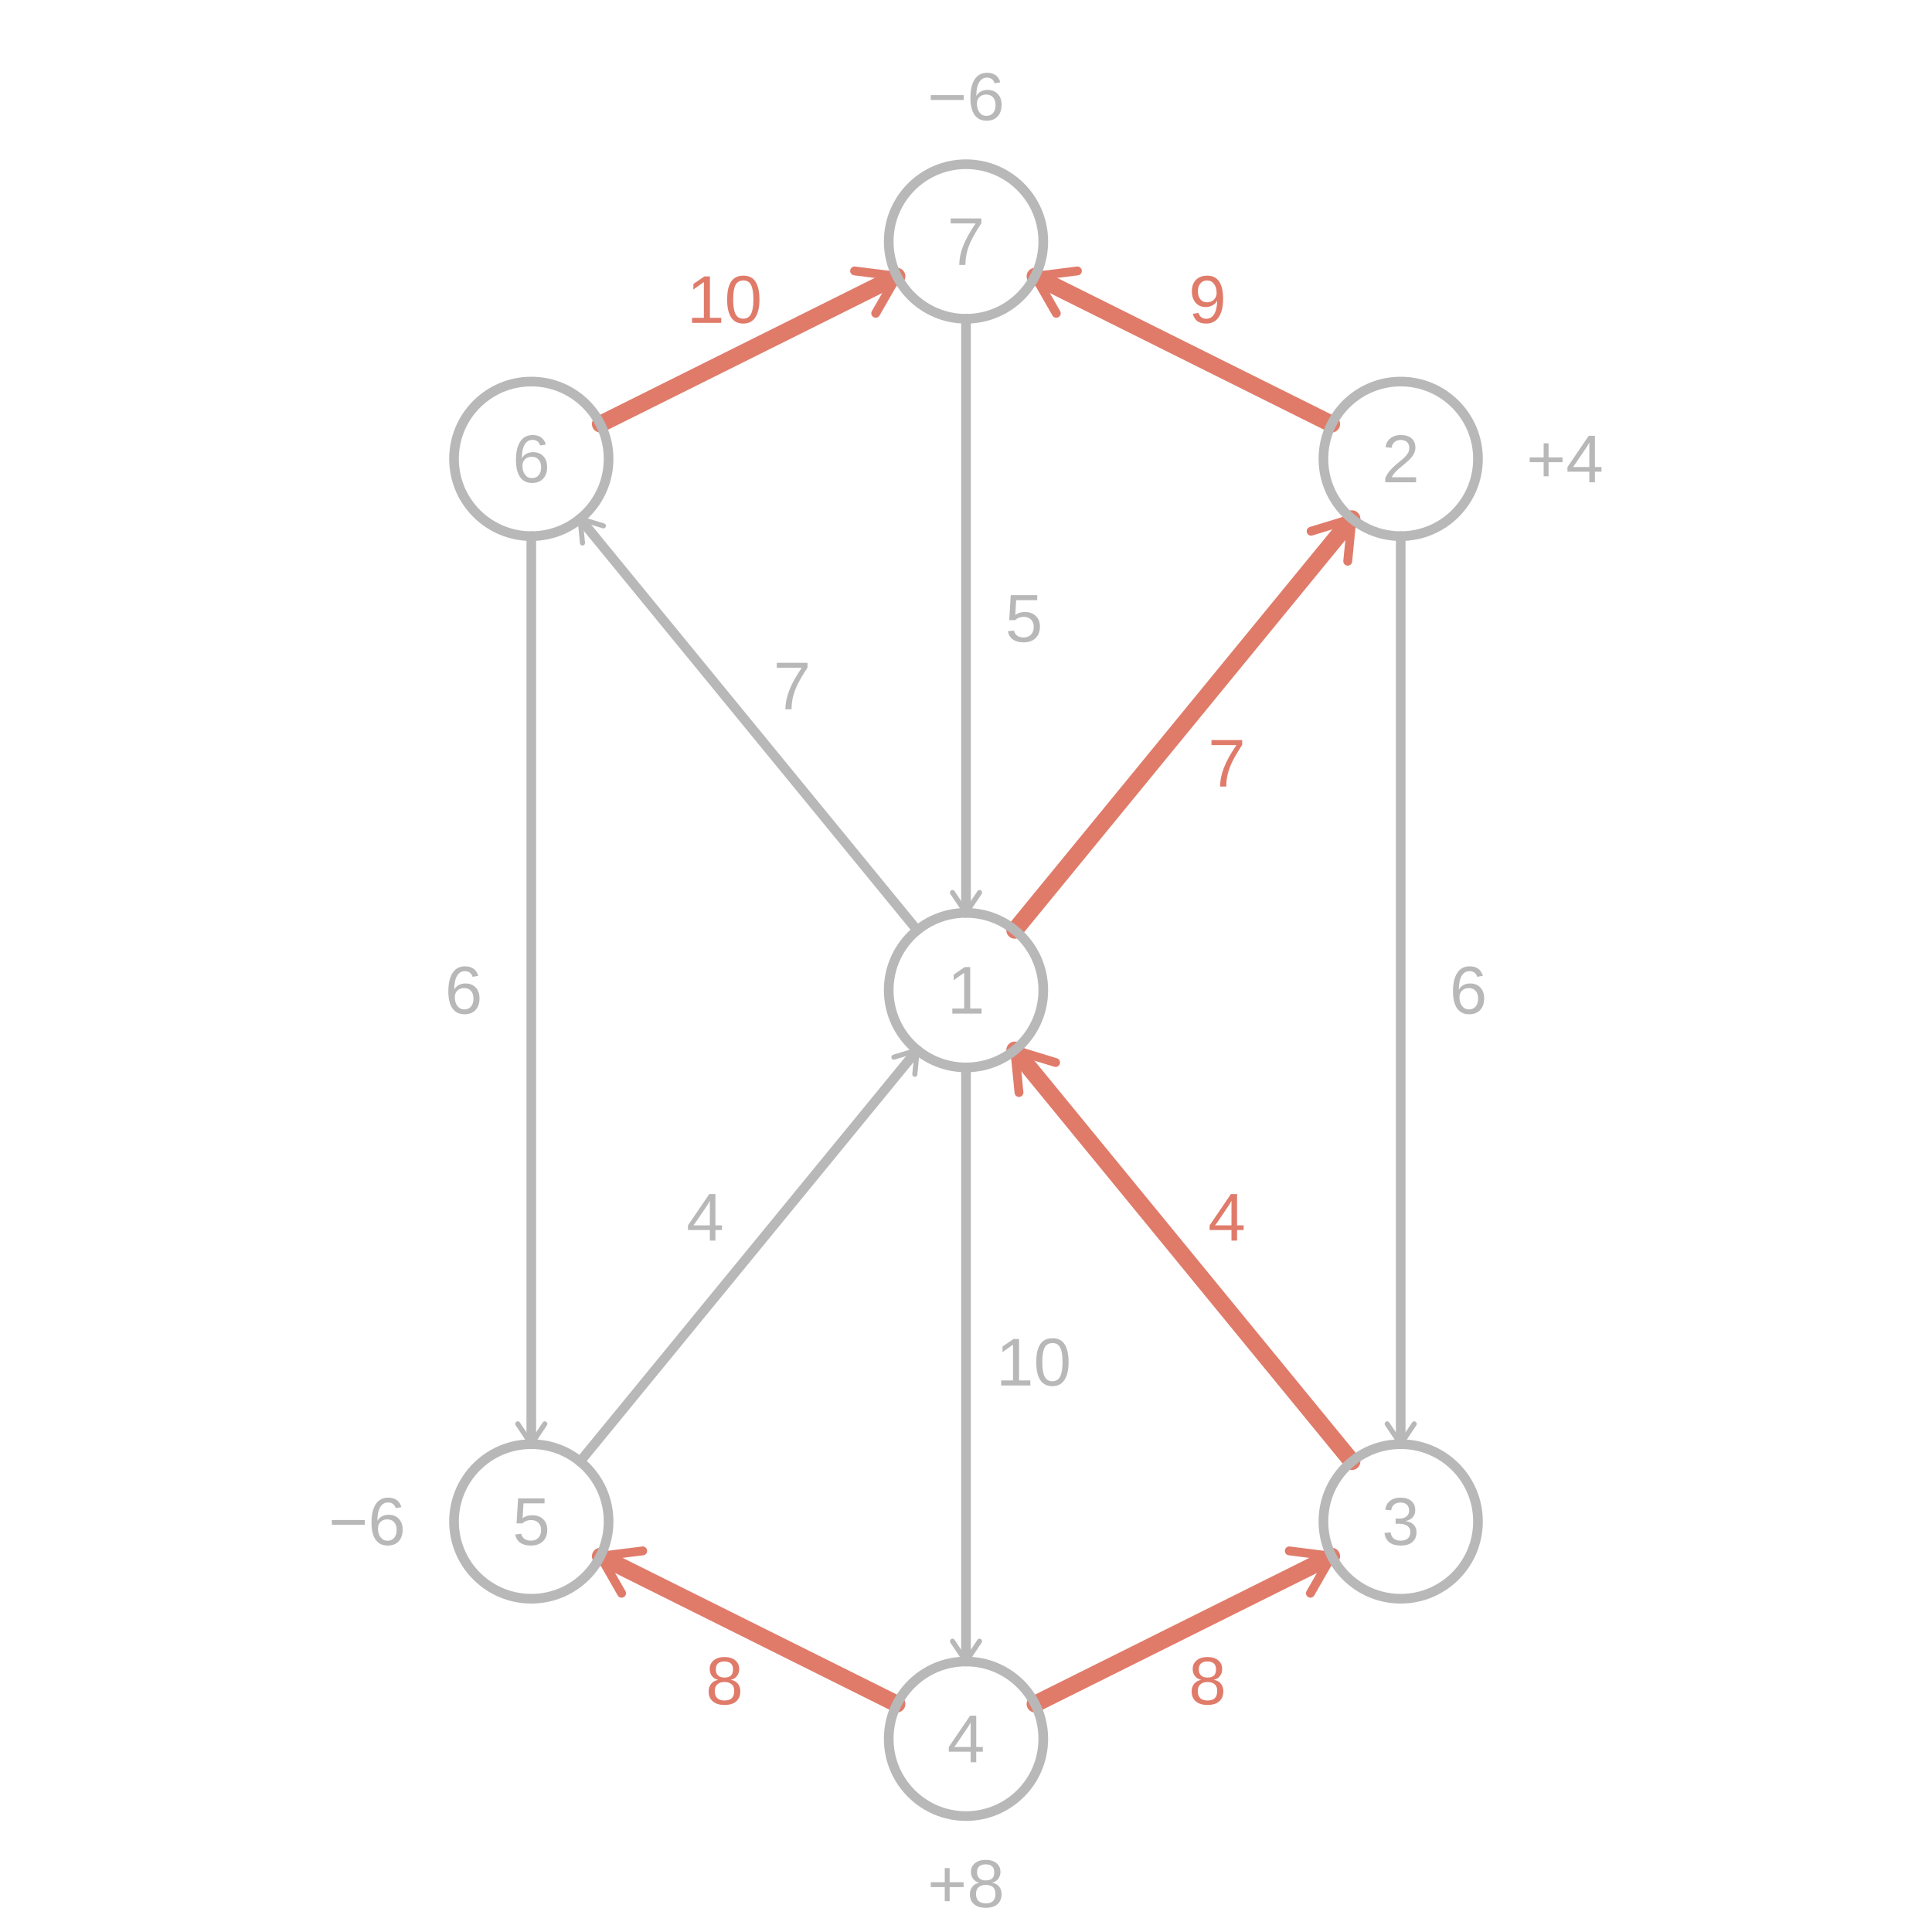
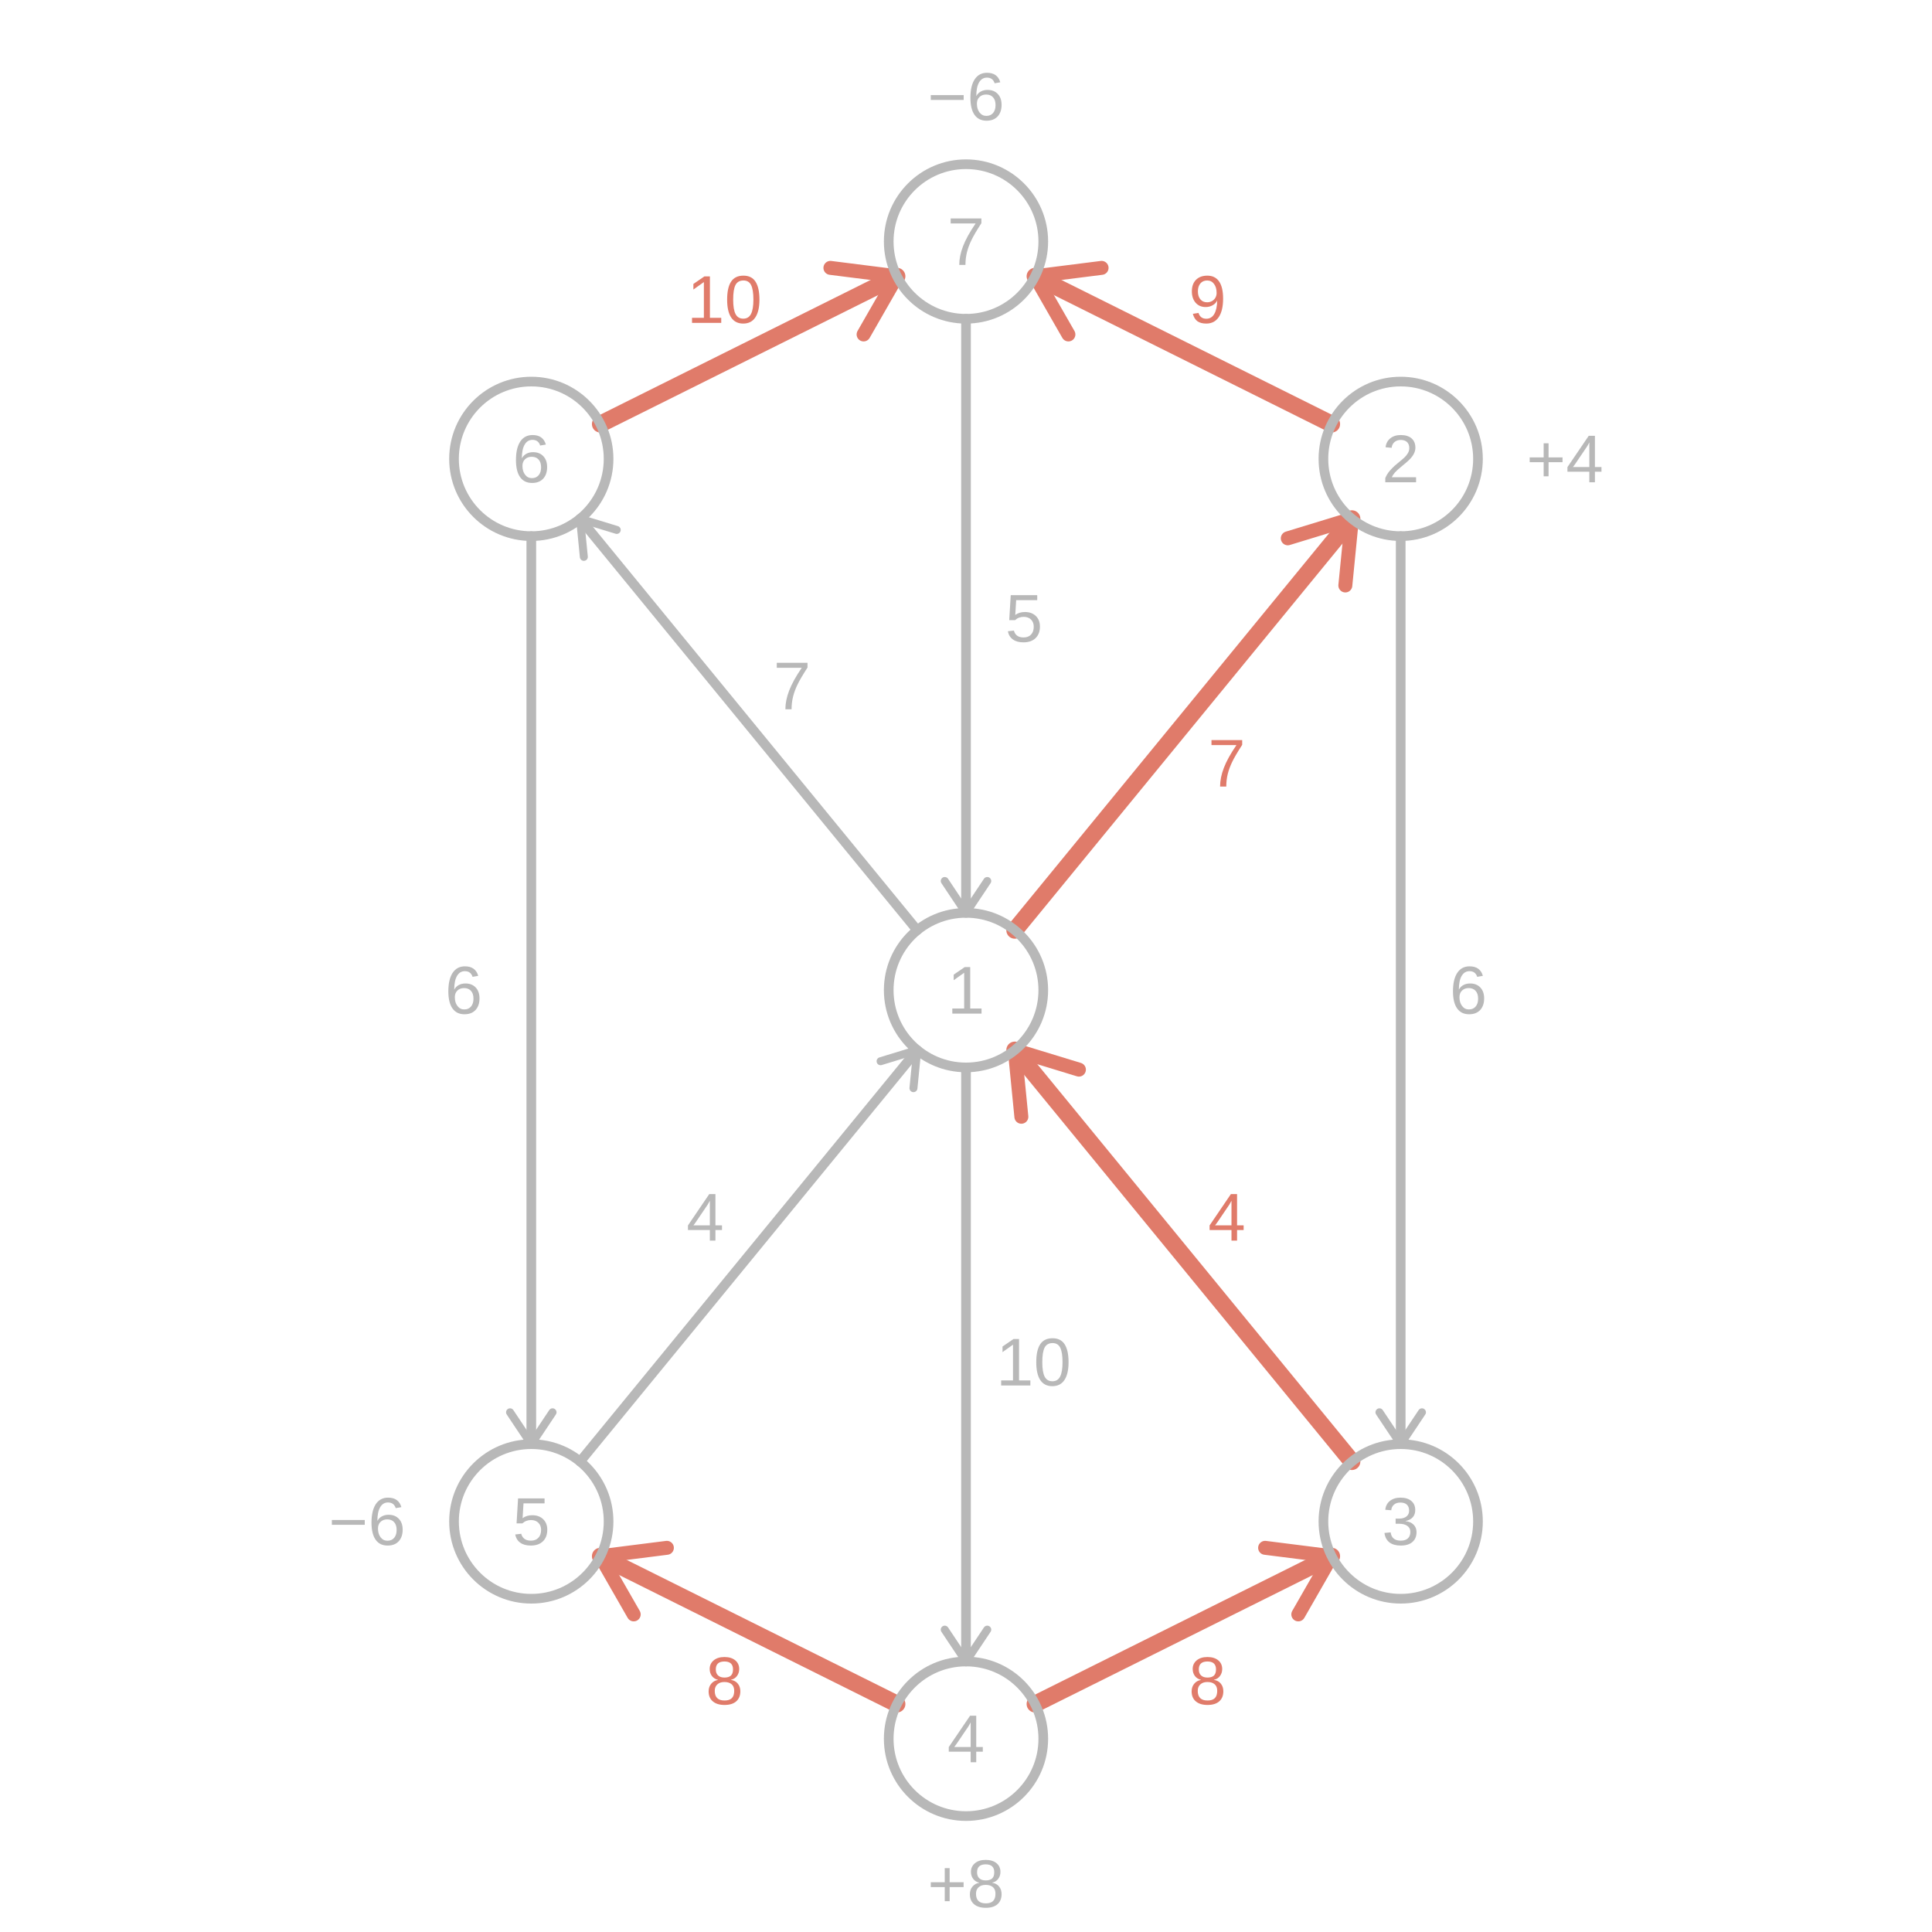
<svg xmlns="http://www.w3.org/2000/svg" width="400" height="400" viewBox="0 0 400 400">
  <style> text{font-family:"Helvetica Neue",Arial,sans-serif;fill:#b8b8b8;text-anchor:middle;dominant-baseline:central} .t{font-size:14px} .ti{font-size:14px;font-style:italic} .th{font-size:14px;font-weight:500} </style>
  <defs>
-     <marker id="arrow" viewBox="0 0 10 10" refX="8" refY="5" markerWidth="3.5" markerHeight="3.5" orient="auto-start-reverse">
+     <marker id="arrow" viewBox="0 0 10 10" refX="8" refY="5" markerWidth="5.5" markerHeight="5.5" orient="auto-start-reverse">
      <path d="M2 1L8 5L2 9" fill="none" stroke="#b8b8b8" stroke-width="1.5" stroke-linecap="round" stroke-linejoin="round" />
    </marker>
-     <marker id="arrowr" viewBox="0 0 10 10" refX="8" refY="5" markerWidth="3.5" markerHeight="3.5" orient="auto-start-reverse">
+     <marker id="arrowr" viewBox="0 0 10 10" refX="8" refY="5" markerWidth="5.5" markerHeight="5.5" orient="auto-start-reverse">
      <path d="M2 1L8 5L2 9" fill="none" stroke="#e07b6a" stroke-width="1.5" stroke-linecap="round" stroke-linejoin="round" />
    </marker>
  </defs>
  <line x1="124.3" y1="87.8" x2="185.7" y2="57.2" stroke="#e07b6a" stroke-width="3.5" fill="none" stroke-linecap="round" marker-end="url(#arrowr)" />
  <text class="t" style="fill:#e07b6a" x="150" y="62">10</text>
  <line x1="275.7" y1="87.8" x2="214.3" y2="57.2" stroke="#e07b6a" stroke-width="3.5" fill="none" stroke-linecap="round" marker-end="url(#arrowr)" />
  <text class="t" style="fill:#e07b6a" x="250" y="62">9</text>
  <line x1="200.0" y1="66.0" x2="200.0" y2="189.0" stroke="#b8b8b8" stroke-width="2" fill="none" stroke-linecap="round" marker-end="url(#arrow)" />
  <text class="t" x="212" y="128">5</text>
  <line x1="189.9" y1="192.6" x2="120.1" y2="107.4" stroke="#b8b8b8" stroke-width="2" fill="none" stroke-linecap="round" marker-end="url(#arrow)" />
  <text class="t" x="164" y="142">7</text>
  <line x1="210.1" y1="192.6" x2="279.9" y2="107.4" stroke="#e07b6a" stroke-width="3.5" fill="none" stroke-linecap="round" marker-end="url(#arrowr)" />
  <text class="t" style="fill:#e07b6a" x="254" y="158">7</text>
  <line x1="110.0" y1="111.0" x2="110.0" y2="299.0" stroke="#b8b8b8" stroke-width="2" fill="none" stroke-linecap="round" marker-end="url(#arrow)" />
  <text class="t" x="96" y="205">6</text>
  <line x1="290.0" y1="111.0" x2="290.0" y2="299.0" stroke="#b8b8b8" stroke-width="2" fill="none" stroke-linecap="round" marker-end="url(#arrow)" />
  <text class="t" x="304" y="205">6</text>
  <line x1="120.1" y1="302.6" x2="189.9" y2="217.4" stroke="#b8b8b8" stroke-width="2" fill="none" stroke-linecap="round" marker-end="url(#arrow)" />
  <text class="t" x="146" y="252">4</text>
  <line x1="279.9" y1="302.6" x2="210.1" y2="217.4" stroke="#e07b6a" stroke-width="3.5" fill="none" stroke-linecap="round" marker-end="url(#arrowr)" />
  <text class="t" style="fill:#e07b6a" x="254" y="252">4</text>
  <line x1="200.0" y1="221.0" x2="200.0" y2="344.0" stroke="#b8b8b8" stroke-width="2" fill="none" stroke-linecap="round" marker-end="url(#arrow)" />
  <text class="t" x="214" y="282">10</text>
  <line x1="185.7" y1="352.8" x2="124.3" y2="322.2" stroke="#e07b6a" stroke-width="3.5" fill="none" stroke-linecap="round" marker-end="url(#arrowr)" />
  <text class="t" style="fill:#e07b6a" x="150" y="348">8</text>
  <line x1="214.3" y1="352.8" x2="275.7" y2="322.2" stroke="#e07b6a" stroke-width="3.5" fill="none" stroke-linecap="round" marker-end="url(#arrowr)" />
  <text class="t" style="fill:#e07b6a" x="250" y="348">8</text>
  <circle cx="200" cy="50" r="16" fill="none" stroke="#b8b8b8" stroke-width="2" />
  <text class="t" x="200" y="50">7</text>
  <text class="t" x="200" y="20">−6</text>
  <circle cx="110" cy="95" r="16" fill="none" stroke="#b8b8b8" stroke-width="2" />
  <text class="t" x="110" y="95">6</text>
  <circle cx="290" cy="95" r="16" fill="none" stroke="#b8b8b8" stroke-width="2" />
  <text class="t" x="290" y="95">2</text>
  <text class="t" x="324" y="95">+4</text>
  <circle cx="200" cy="205" r="16" fill="none" stroke="#b8b8b8" stroke-width="2" />
  <text class="t" x="200" y="205">1</text>
  <circle cx="110" cy="315" r="16" fill="none" stroke="#b8b8b8" stroke-width="2" />
  <text class="t" x="110" y="315">5</text>
  <text class="t" x="76" y="315">−6</text>
  <circle cx="290" cy="315" r="16" fill="none" stroke="#b8b8b8" stroke-width="2" />
  <text class="t" x="290" y="315">3</text>
  <circle cx="200" cy="360" r="16" fill="none" stroke="#b8b8b8" stroke-width="2" />
  <text class="t" x="200" y="360">4</text>
  <text class="t" x="200" y="390">+8</text>
</svg>
